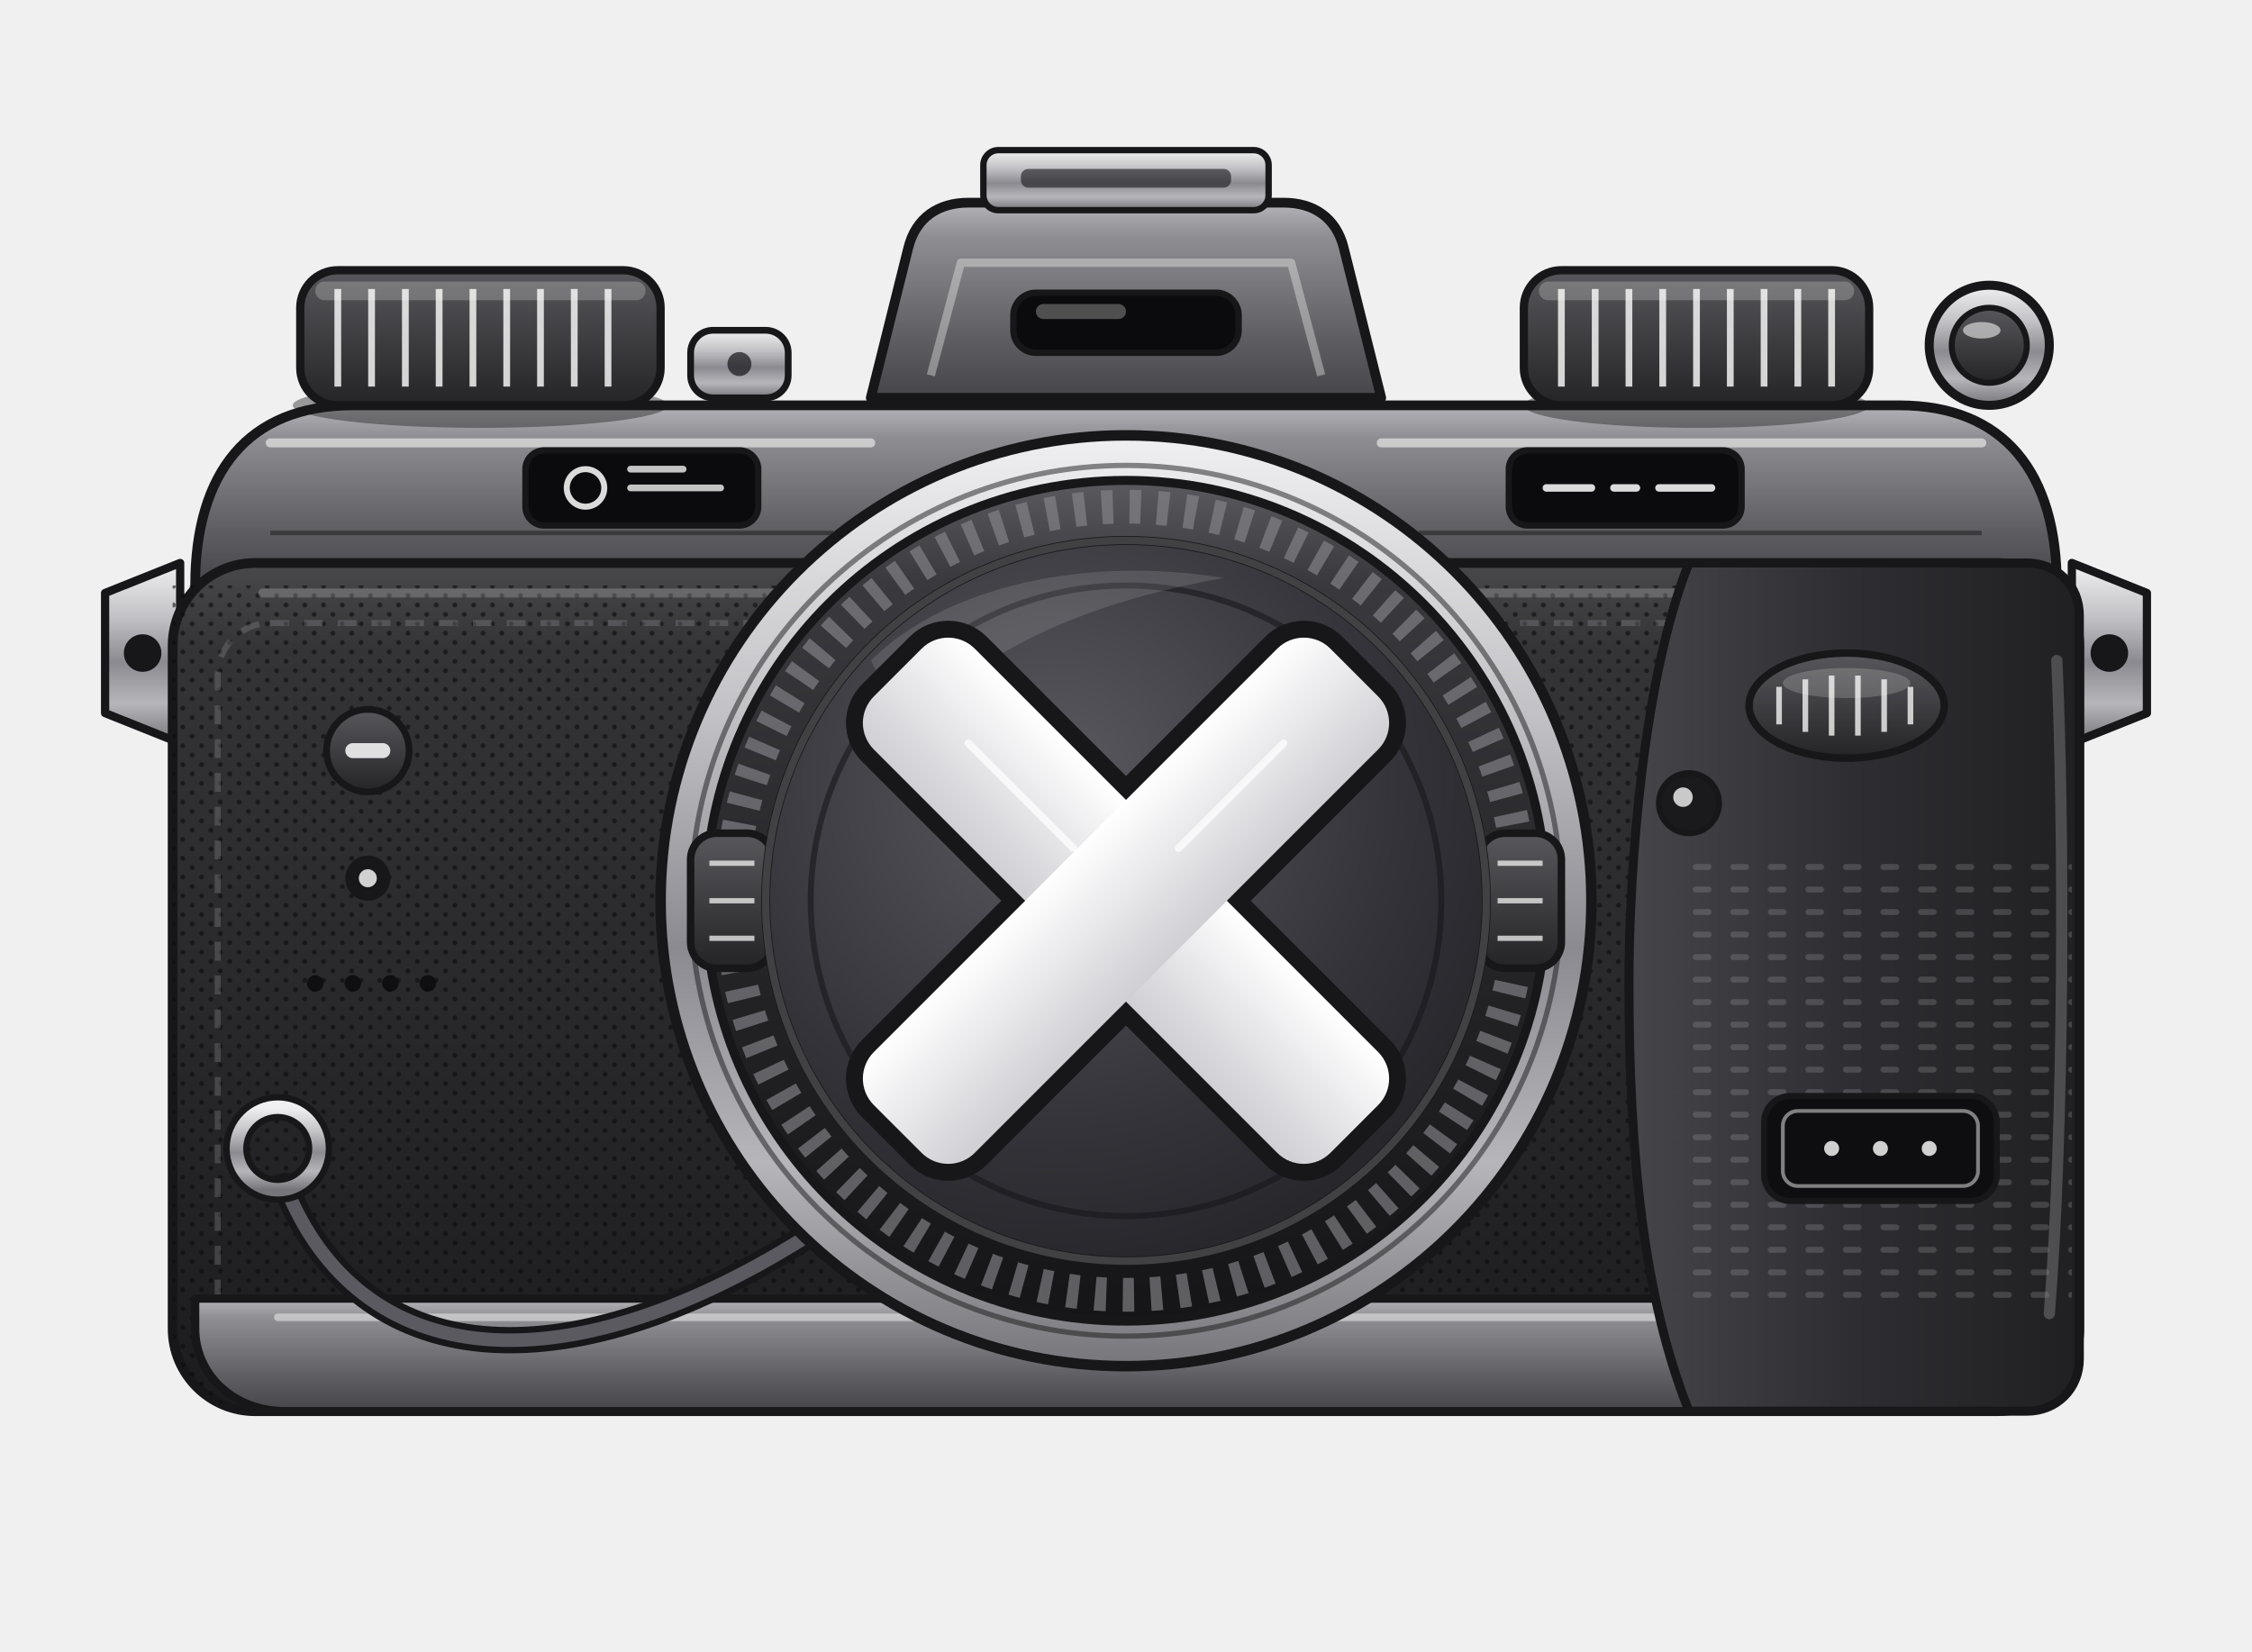
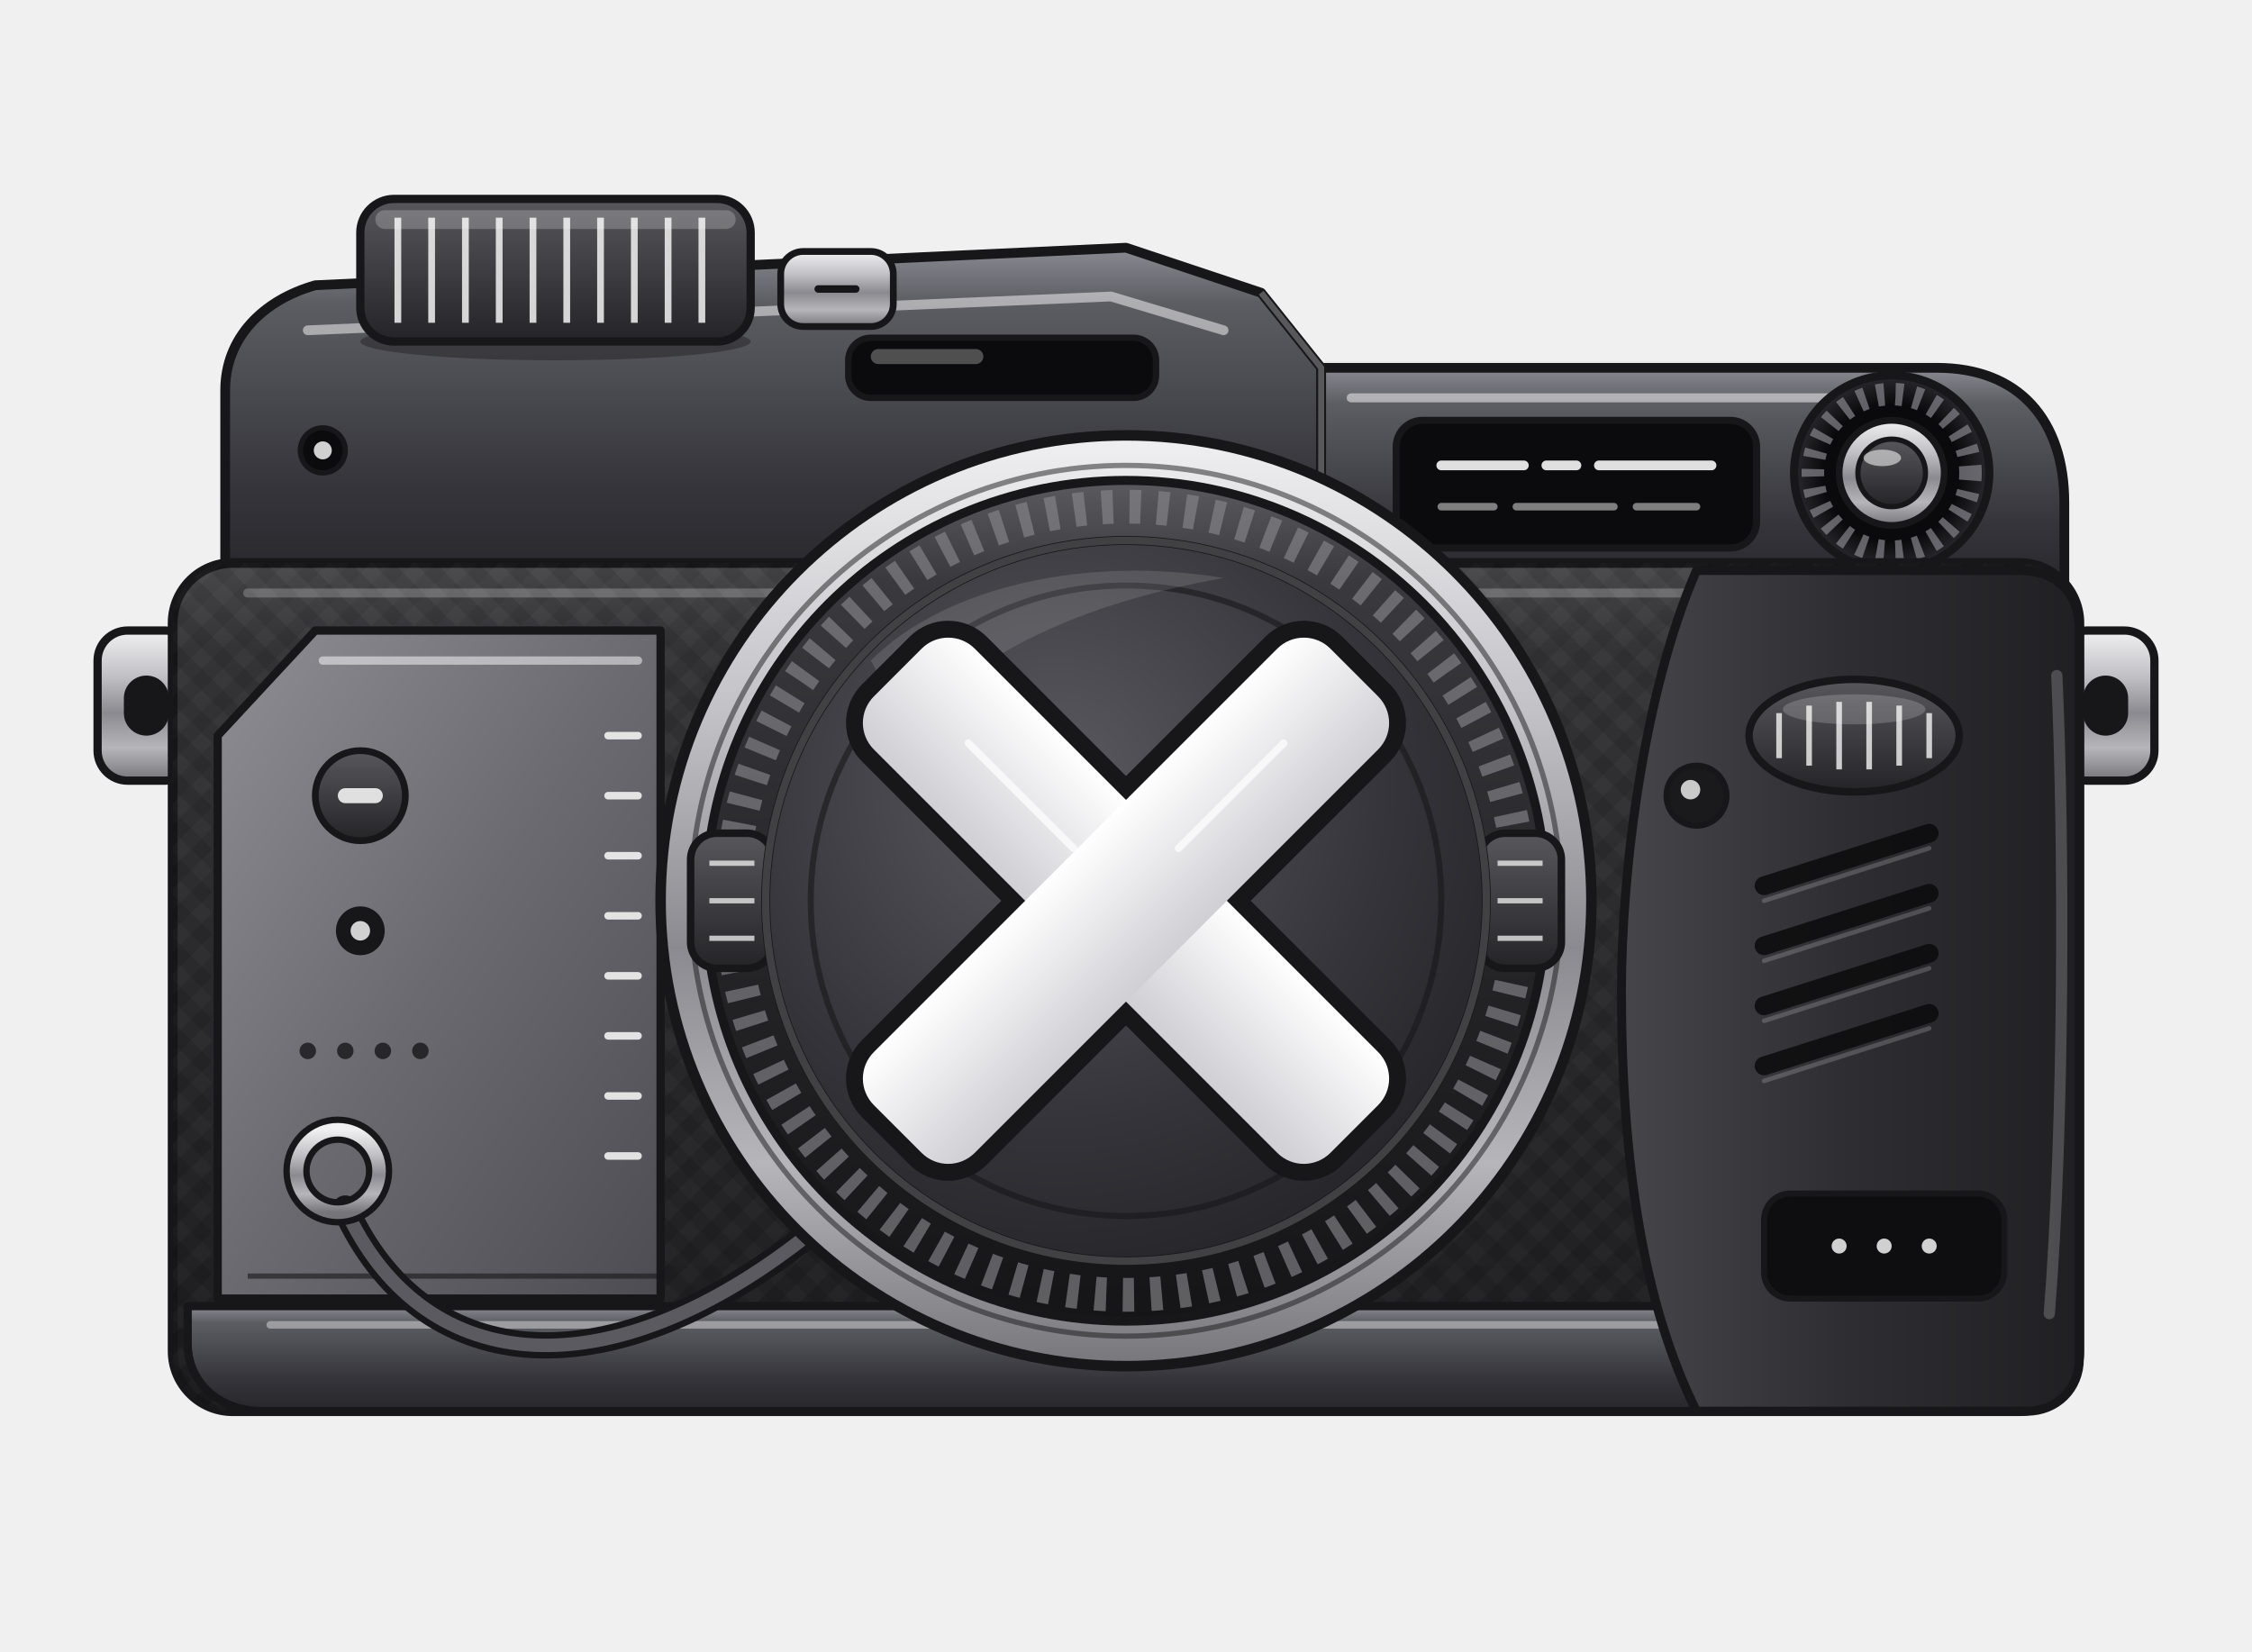
<svg xmlns="http://www.w3.org/2000/svg" viewBox="0 0 600 440" width="600" height="440">
  <defs>
    <linearGradient id="body" x1="0" y1="0" x2="0" y2="1">
      <stop offset="0" stop-color="#48484b" />
      <stop offset="0.1" stop-color="#343437" />
      <stop offset="1" stop-color="#1c1c1f" />
    </linearGradient>
    <linearGradient id="plate" x1="0" y1="0" x2="0" y2="1">
      <stop offset="0" stop-color="#6a6a6e" />
      <stop offset="0.5" stop-color="#47474b" />
      <stop offset="1" stop-color="#2e2e31" />
    </linearGradient>
    <linearGradient id="grip" x1="0" y1="0" x2="1" y2="0">
      <stop offset="0" stop-color="#3a3a3d" />
      <stop offset="0.5" stop-color="#2a2a2d" />
      <stop offset="1" stop-color="#1a1a1c" />
    </linearGradient>
    <linearGradient id="metal" x1="0" y1="0" x2="1" y2="1">
      <stop offset="0" stop-color="#d4d4d8" />
      <stop offset="0.45" stop-color="#8a8a8f" />
      <stop offset="1" stop-color="#525256" />
    </linearGradient>
    <linearGradient id="dark" x1="0" y1="0" x2="0" y2="1">
      <stop offset="0" stop-color="#58585c" />
      <stop offset="1" stop-color="#242427" />
    </linearGradient>
    <linearGradient id="hood" x1="0" y1="0" x2="0" y2="1">
      <stop offset="0" stop-color="#3c3c40" />
      <stop offset="1" stop-color="#0e0e10" />
    </linearGradient>
    <linearGradient id="inhood" x1="0" y1="0" x2="1" y2="1">
      <stop offset="0" stop-color="#0a0a0c" />
      <stop offset="1" stop-color="#2c2c30" />
    </linearGradient>
    <radialGradient id="glass" cx="0.4" cy="0.36" r="0.8">
      <stop offset="0" stop-color="#55555b" />
      <stop offset="0.45" stop-color="#26262a" />
      <stop offset="1" stop-color="#08080a" />
    </radialGradient>
    <radialGradient id="glassEdge" cx="0.5" cy="0.5" r="0.5">
      <stop offset="0.68" stop-color="#ccc" stop-opacity="0" />
      <stop offset="1" stop-color="#e0e0e0" stop-opacity="0.34" />
    </radialGradient>
    <linearGradient id="shine" x1="0" y1="0" x2="0.6" y2="1">
      <stop offset="0" stop-color="#fff" stop-opacity="0.9" />
      <stop offset="1" stop-color="#fff" stop-opacity="0" />
    </linearGradient>
    <pattern id="leather" width="5" height="5" patternUnits="userSpaceOnUse">
      <circle cx="1.2" cy="1.2" r="0.65" fill="#0c0c0e" opacity="0.6" />
      <circle cx="3.7" cy="3.7" r="0.65" fill="#0c0c0e" opacity="0.6" />
    </pattern>
    <clipPath id="bodyClip">
-       <rect x="46" y="100" width="508" height="276" rx="22" />
+       <rect x="46" y="150" width="508" height="226" rx="16" />
    </clipPath>
    <linearGradient id="topmetal" x1="0" y1="0" x2="0" y2="1">
      <stop offset="0" stop-color="#b4b4b8" />
      <stop offset="0.18" stop-color="#8e8e92" />
      <stop offset="0.7" stop-color="#5e5e62" />
      <stop offset="1" stop-color="#46464a" />
    </linearGradient>
    <pattern id="stitch" width="10" height="6" patternUnits="userSpaceOnUse">
      <rect x="1" y="2.2" width="5" height="1.6" rx="0.8" fill="#9a9a9e" opacity="0.28" />
    </pattern>
    <linearGradient id="chrome" x1="0" y1="0" x2="0" y2="1">
      <stop offset="0" stop-color="#f0f0f2" />
      <stop offset="0.3" stop-color="#c2c2c6" />
      <stop offset="0.55" stop-color="#8a8a90" />
      <stop offset="0.78" stop-color="#b6b6ba" />
      <stop offset="1" stop-color="#76767a" />
    </linearGradient>
    <linearGradient id="chromeV" x1="0" y1="0" x2="1" y2="0">
      <stop offset="0" stop-color="#6e6e72" />
      <stop offset="0.25" stop-color="#e6e6ea" />
      <stop offset="0.5" stop-color="#a0a0a6" />
      <stop offset="0.8" stop-color="#d4d4d8" />
      <stop offset="1" stop-color="#707074" />
    </linearGradient>
    <linearGradient id="silver" x1="0" y1="0" x2="0" y2="1">
      <stop offset="0" stop-color="#e8e8ec" />
      <stop offset="0.35" stop-color="#c6c6cc" />
      <stop offset="0.8" stop-color="#9a9aa0" />
      <stop offset="1" stop-color="#7e7e84" />
    </linearGradient>
    <linearGradient id="gripd" x1="0" y1="0" x2="1" y2="0">
      <stop offset="0" stop-color="#46464a" />
      <stop offset="0.5" stop-color="#2e2e32" />
      <stop offset="1" stop-color="#202023" />
    </linearGradient>
    <pattern id="dots" width="6" height="6" patternUnits="userSpaceOnUse">
      <circle cx="3" cy="3" r="1" fill="#0e0e10" opacity="0.55" />
    </pattern>
    <pattern id="grid" width="6" height="6" patternUnits="userSpaceOnUse">
      <path d="M0 0h6M0 0v6" stroke="#17171a" stroke-width="1" opacity="0.3" />
    </pattern>
    <linearGradient id="wrap" x1="0" y1="0" x2="0" y2="1">
      <stop offset="0" stop-color="#d8d8dc" />
      <stop offset="1" stop-color="#a4a4aa" />
    </linearGradient>
    <pattern id="stripes" width="14" height="14" patternUnits="userSpaceOnUse" patternTransform="rotate(45)">
      <rect x="0" y="0" width="7" height="14" fill="#17171a" opacity="0.85" />
    </pattern>
    <linearGradient id="gloss" x1="0" y1="0" x2="0" y2="1">
      <stop offset="0" stop-color="#5a5a5f" />
      <stop offset="0.12" stop-color="#3a3a3e" />
      <stop offset="0.6" stop-color="#232326" />
      <stop offset="1" stop-color="#151517" />
    </linearGradient>
    <radialGradient id="cap" cx="0.4" cy="0.34" r="0.85">
      <stop offset="0" stop-color="#5a5a60" />
      <stop offset="0.55" stop-color="#34343a" />
      <stop offset="1" stop-color="#1c1c20" />
    </radialGradient>
    <linearGradient id="xwhite" x1="0" y1="0" x2="0" y2="1">
      <stop offset="0" stop-color="#ffffff" />
      <stop offset="1" stop-color="#cfcfd4" />
    </linearGradient>
    <linearGradient id="topmetal" x1="0" y1="0" x2="0" y2="1">
      <stop offset="0" stop-color="#c4c4c8" />
      <stop offset="0.18" stop-color="#9a9a9e" />
      <stop offset="0.7" stop-color="#66666a" />
      <stop offset="1" stop-color="#4a4a4e" />
    </linearGradient>
    <pattern id="stitch" width="10" height="6" patternUnits="userSpaceOnUse">
      <rect x="1" y="2.2" width="5" height="1.6" rx="0.8" fill="#9a9a9e" opacity="0.3" />
    </pattern>
    <linearGradient id="gripd" x1="0" y1="0" x2="1" y2="0">
      <stop offset="0" stop-color="#3c3c40" />
      <stop offset="0.5" stop-color="#2a2a2e" />
      <stop offset="1" stop-color="#1c1c1f" />
    </linearGradient>
+     <linearGradient id="graphite" x1="0" y1="0" x2="0" y2="1">
+       <stop offset="0" stop-color="#8a8a92" />
+       <stop offset="0.16" stop-color="#5c5c63" />
+       <stop offset="0.7" stop-color="#34343a" />
+       <stop offset="1" stop-color="#26262b" />
+     </linearGradient>
+     <linearGradient id="satinplate" x1="0" y1="0" x2="1" y2="1">
+       <stop offset="0" stop-color="#8e8e94" />
+       <stop offset="0.5" stop-color="#6a6a70" />
+       <stop offset="1" stop-color="#4c4c52" />
+     </linearGradient>
+     <pattern id="cf" width="8" height="8" patternUnits="userSpaceOnUse" patternTransform="rotate(45)">
+       <rect x="0" y="0" width="4" height="8" fill="#fff" opacity="0.025" />
+       <rect x="0" y="0" width="8" height="4" fill="#000" opacity="0.1" />
+     </pattern>
+     <radialGradient id="well" cx="0.5" cy="0.5" r="0.5">
+       <stop offset="0.7" stop-color="#0a0a0c" />
+       <stop offset="1" stop-color="#2a2a2e" />
+     </radialGradient>
  </defs>
  <g stroke="#17171a" stroke-width="2.2" fill="url(#chrome)">
-     <path d="M48 150 L 28 158 L 28 190 L 48 198 Z" stroke-linejoin="round" />
-     <path d="M552 150 L 572 158 L 572 190 L 552 198 Z" stroke-linejoin="round" />
+     <rect x="26" y="168" width="26" height="40" rx="8" />
+     <rect x="548" y="168" width="26" height="40" rx="8" />
  </g>
  <g fill="#17171a">
-     <circle cx="38" cy="174" r="5" />
-     <circle cx="562" cy="174" r="5" />
-   </g>
-   <path d="M232 106 L 242 66 C 244 58 250 54 258 54 L 342 54 C 350 54 356 58 358 66 L 368 106 Z" fill="url(#topmetal)" stroke="#17171a" stroke-width="2.6" stroke-linejoin="round" />
-   <path d="M248 100 L 256 70 L 344 70 L 352 100" fill="none" stroke="#fff" stroke-width="2.2" opacity="0.35" stroke-linejoin="round" />
-   <rect x="270" y="78" width="60" height="16" rx="6" fill="#0b0b0d" stroke="#17171a" stroke-width="1.7" />
-   <rect x="276" y="81" width="24" height="4" rx="2" fill="#fff" opacity="0.28" />
-   <rect x="262" y="40" width="76" height="16" rx="4" fill="url(#chrome)" stroke="#17171a" stroke-width="1.7" />
-   <rect x="272" y="45" width="56" height="5" rx="2" fill="#17171a" opacity="0.6" />
-   <path d="M52 156 C 52 126 66 108 94 108 L 506 108 C 534 108 548 126 548 156 Z" fill="url(#topmetal)" stroke="#17171a" stroke-width="2.6" stroke-linejoin="round" />
-   <path d="M72 118 L 232 118 M368 118 L 528 118" stroke="#fff" stroke-width="2.4" opacity="0.55" stroke-linecap="round" />
-   <g stroke="#17171a" stroke-width="1.2" opacity="0.5" fill="none">
-     <path d="M72 142h150M378 142h150" />
-   </g>
-   <ellipse cx="128" cy="108" rx="50" ry="6" fill="#17171a" opacity="0.4" />
-   <rect x="80" y="72" width="96" height="36" rx="10" fill="url(#dark)" stroke="#17171a" stroke-width="2.2" />
-   <g stroke="#f2f2f2" stroke-width="1.8" opacity="0.85">
-     <path d="M90 77v26M99 77v26M108 77v26M117 77v26M126 77v26M135 77v26M144 77v26M153 77v26M162 77v26" />
-   </g>
-   <rect x="84" y="75" width="88" height="5" rx="2.5" fill="#fff" opacity="0.22" />
-   <rect x="184" y="88" width="26" height="18" rx="6" fill="url(#chrome)" stroke="#17171a" stroke-width="1.8" />
-   <circle cx="197" cy="97" r="3.2" fill="#17171a" opacity="0.7" />
-   <ellipse cx="452" cy="108" rx="46" ry="6" fill="#17171a" opacity="0.4" />
-   <rect x="406" y="72" width="92" height="36" rx="10" fill="url(#dark)" stroke="#17171a" stroke-width="2.2" />
-   <g stroke="#f2f2f2" stroke-width="1.8" opacity="0.85">
-     <path d="M416 77v26M425 77v26M434 77v26M443 77v26M452 77v26M461 77v26M470 77v26M479 77v26M488 77v26" />
-   </g>
-   <rect x="410" y="75" width="84" height="5" rx="2.5" fill="#fff" opacity="0.22" />
-   <circle cx="530" cy="92" r="16" fill="url(#chrome)" stroke="#17171a" stroke-width="2.4" />
-   <circle cx="530" cy="92" r="10" fill="url(#dark)" stroke="#17171a" stroke-width="1.6" />
-   <ellipse cx="528" cy="88" rx="5" ry="2.2" fill="#fff" opacity="0.55" />
-   <rect x="402" y="120" width="62" height="20" rx="5" fill="#0b0b0d" stroke="#17171a" stroke-width="1.7" />
-   <g stroke="#f2f2f2" stroke-width="2" stroke-linecap="round">
-     <path d="M412 130h12M430 130h6M442 130h14" opacity="0.9" />
-   </g>
-   <rect x="140" y="120" width="62" height="20" rx="5" fill="#0b0b0d" stroke="#17171a" stroke-width="1.7" />
-   <circle cx="156" cy="130" r="5" fill="none" stroke="#f2f2f2" stroke-width="1.6" opacity="0.9" />
-   <g stroke="#f2f2f2" stroke-width="1.8" stroke-linecap="round" opacity="0.8">
-     <path d="M168 130h24M168 125h14" />
-   </g>
-   <rect x="46" y="150" width="508" height="226" rx="22" fill="url(#body)" stroke="#17171a" stroke-width="2.6" />
-   <rect x="46" y="156" width="508" height="220" fill="url(#leather)" clip-path="url(#bodyClip)" />
-   <rect x="58" y="166" width="484" height="198" rx="14" fill="none" stroke="#9a9aa0" stroke-width="1.6" stroke-dasharray="5 4" opacity="0.28" />
-   <path d="M70 158 L 530 158" stroke="#fff" stroke-width="2.4" opacity="0.2" stroke-linecap="round" />
-   <path d="M52 346 L 548 346 L 548 354 C 548 366 538 376 524 376 L 76 376 C 62 376 52 366 52 354 Z" fill="url(#topmetal)" stroke="#17171a" stroke-width="2.2" stroke-linejoin="round" />
-   <path d="M74 351 L 526 351" stroke="#fff" stroke-width="2" opacity="0.45" stroke-linecap="round" />
-   <path d="M214 330 C 150 370 96 366 76 316" fill="none" stroke="#17171a" stroke-width="7" stroke-linecap="round" />
-   <path d="M214 330 C 150 370 96 366 76 316" fill="none" stroke="#5a5a60" stroke-width="3.6" stroke-linecap="round" />
-   <circle cx="74" cy="306" r="11" fill="none" stroke="#17171a" stroke-width="7" />
-   <circle cx="74" cy="306" r="11" fill="none" stroke="url(#chrome)" stroke-width="3.6" />
-   <circle cx="98" cy="200" r="11" fill="url(#dark)" stroke="#17171a" stroke-width="1.8" />
-   <rect x="92" y="198" width="12" height="4" rx="2" fill="#f2f2f2" opacity="0.9" />
-   <circle cx="98" cy="234" r="6" fill="#17171a" />
-   <circle cx="98" cy="234" r="2.4" fill="#f2f2f2" opacity="0.85" />
-   <g fill="#0a0a0c" opacity="0.85">
-     <circle cx="84" cy="262" r="2.2" />
-     <circle cx="94" cy="262" r="2.2" />
-     <circle cx="104" cy="262" r="2.2" />
-     <circle cx="114" cy="262" r="2.2" />
-   </g>
-   <path d="M554 164 C 554 156 548 150 540 150 L 450 150 C 438 180 434 230 434 262 C 434 308 438 346 450 376 L 540 376 C 548 376 554 370 554 362 Z" fill="url(#gripd)" stroke="#17171a" stroke-width="2.4" stroke-linejoin="round" />
-   <path d="M548 176 C 550 220 550 300 546 350" stroke="#fff" stroke-width="3" opacity="0.2" fill="none" stroke-linecap="round" />
-   <g clip-path="url(#bodyClip)">
-     <rect x="446" y="226" width="106" height="120" fill="url(#stitch)" />
-   </g>
-   <ellipse cx="492" cy="188" rx="26" ry="14" fill="url(#dark)" stroke="#17171a" stroke-width="2" />
+     <rect x="33" y="180" width="12" height="16" rx="6" />
+     <rect x="555" y="180" width="12" height="16" rx="6" />
+   </g>
+   <path d="M60 158 L 60 104 C 60 90 70 80 84 76 L 300 66 L 336 78 L 352 98 L 352 158 Z" fill="url(#graphite)" stroke="#17171a" stroke-width="2.6" stroke-linejoin="round" />
+   <path d="M82 88 L 296 79 L 326 88" fill="none" stroke="#fff" stroke-width="2.6" opacity="0.5" stroke-linecap="round" stroke-linejoin="round" />
+   <path d="M352 98 L 516 98 C 538 98 550 112 550 134 L 550 158 L 352 158 Z" fill="url(#graphite)" stroke="#17171a" stroke-width="2.6" stroke-linejoin="round" />
+   <path d="M360 106 L 512 106" stroke="#fff" stroke-width="2.4" opacity="0.5" stroke-linecap="round" />
+   <path d="M336 78 L 352 98 L 352 158" fill="none" stroke="#fff" stroke-width="1.6" opacity="0.28" />
+   <rect x="226" y="90" width="82" height="16" rx="6" fill="#0b0b0d" stroke="#17171a" stroke-width="1.7" />
+   <rect x="232" y="93" width="30" height="4" rx="2" fill="#fff" opacity="0.28" />
+   <circle cx="86" cy="120" r="6" fill="#0b0b0d" stroke="#17171a" stroke-width="1.4" />
+   <circle cx="86" cy="120" r="2.4" fill="#f2f2f2" opacity="0.85" />
+   <g transform="translate(0,9)">
+     <ellipse cx="148" cy="82" rx="52" ry="5" fill="#17171a" opacity="0.4" />
+     <rect x="96" y="44" width="104" height="38" rx="9" fill="url(#dark)" stroke="#17171a" stroke-width="2.2" />
+     <g stroke="#f2f2f2" stroke-width="1.8" opacity="0.85">
+       <path d="M106 49v28M115 49v28M124 49v28M133 49v28M142 49v28M151 49v28M160 49v28M169 49v28M178 49v28M187 49v28" />
+     </g>
+     <rect x="100" y="47" width="96" height="5" rx="2.5" fill="#fff" opacity="0.22" />
+     <rect x="208" y="58" width="30" height="20" rx="6" fill="url(#chrome)" stroke="#17171a" stroke-width="1.8" />
+     <path d="M218 68h10" stroke="#17171a" stroke-width="2" stroke-linecap="round" />
+   </g>
+   <rect x="372" y="112" width="96" height="34" rx="7" fill="#0b0b0d" stroke="#17171a" stroke-width="1.9" />
+   <g stroke="#f2f2f2" stroke-linecap="round">
+     <path d="M384 124h22M412 124h8M426 124h30" stroke-width="2.6" opacity="0.92" />
+     <path d="M384 135h14M404 135h26M436 135h16" stroke-width="2" opacity="0.5" />
+   </g>
+   <circle cx="504" cy="126" r="26" fill="url(#well)" stroke="#17171a" stroke-width="2.2" />
+   <circle cx="504" cy="126" r="21" fill="none" stroke="#85858b" stroke-width="6" stroke-dasharray="2 3" opacity="0.7" />
+   <circle cx="504" cy="126" r="14" fill="url(#chrome)" stroke="#17171a" stroke-width="1.8" />
+   <circle cx="504" cy="126" r="9" fill="url(#dark)" stroke="#17171a" stroke-width="1.4" />
+   <ellipse cx="501.5" cy="122" rx="5" ry="2.2" fill="#fff" opacity="0.55" />
+   <rect x="46" y="150" width="508" height="226" rx="16" fill="url(#body)" stroke="#17171a" stroke-width="2.6" />
+   <rect x="46" y="150" width="508" height="226" rx="16" fill="url(#cf)" clip-path="url(#bodyClip)" />
+   <path d="M66 158 L 534 158" stroke="#fff" stroke-width="2.4" opacity="0.22" stroke-linecap="round" />
+   <path d="M50 348 L 550 348 L 550 358 C 550 368 542 376 530 376 L 70 376 C 58 376 50 368 50 358 Z" fill="url(#graphite)" stroke="#17171a" stroke-width="2.2" stroke-linejoin="round" />
+   <path d="M72 353 L 528 353" stroke="#fff" stroke-width="2" opacity="0.4" stroke-linecap="round" />
+   <path d="M58 196 L 84 168 L 176 168 L 176 346 L 58 346 Z" fill="url(#satinplate)" stroke="#17171a" stroke-width="2.2" stroke-linejoin="round" />
+   <path d="M86 176 L 170 176" stroke="#fff" stroke-width="2.2" opacity="0.5" stroke-linecap="round" />
+   <g stroke="#17171a" stroke-width="1.4" opacity="0.6">
+     <path d="M66 340h110" />
+   </g>
+   <g stroke="#f2f2f2" stroke-width="2" stroke-linecap="round" opacity="0.9">
+     <path d="M162 196h8M162 212h8M162 228h8M162 244h8M162 260h8M162 276h8M162 292h8M162 308h8" />
+   </g>
+   <circle cx="96" cy="212" r="12" fill="url(#dark)" stroke="#17171a" stroke-width="1.8" />
+   <rect x="90" y="210" width="12" height="4" rx="2" fill="#f2f2f2" opacity="0.9" />
+   <circle cx="96" cy="248" r="6.5" fill="#17171a" />
+   <circle cx="96" cy="248" r="2.6" fill="#f2f2f2" opacity="0.85" />
+   <g fill="#17171a" opacity="0.8">
+     <circle cx="82" cy="280" r="2.2" />
+     <circle cx="92" cy="280" r="2.2" />
+     <circle cx="102" cy="280" r="2.2" />
+     <circle cx="112" cy="280" r="2.2" />
+   </g>
+   <path d="M214 330 C 160 372 112 366 92 322" fill="none" stroke="#17171a" stroke-width="7" stroke-linecap="round" />
+   <path d="M214 330 C 160 372 112 366 92 322" fill="none" stroke="#5a5a60" stroke-width="3.6" stroke-linecap="round" />
+   <circle cx="90" cy="312" r="11" fill="none" stroke="#17171a" stroke-width="7" />
+   <circle cx="90" cy="312" r="11" fill="none" stroke="url(#chrome)" stroke-width="3.6" />
+   <path d="M554 168 C 554 158 548 152 538 152 L 452 152 C 438 184 432 232 432 264 C 432 310 438 348 452 376 L 540 376 C 548 376 554 370 554 362 Z" fill="url(#gripd)" stroke="#17171a" stroke-width="2.4" stroke-linejoin="round" />
+   <path d="M548 180 C 550 224 550 300 546 350" stroke="#fff" stroke-width="3" opacity="0.2" fill="none" stroke-linecap="round" />
+   <g stroke="#0a0a0c" stroke-width="5" stroke-linecap="round" opacity="0.85">
+     <path d="M470 236l44 -14M470 252l44 -14M470 268l44 -14M470 284l44 -14" />
+   </g>
+   <g stroke="#fff" stroke-width="1.2" stroke-linecap="round" opacity="0.18">
+     <path d="M470 240l44 -14M470 256l44 -14M470 272l44 -14M470 288l44 -14" />
+   </g>
+   <ellipse cx="494" cy="196" rx="28" ry="15" fill="url(#dark)" stroke="#17171a" stroke-width="2" />
  <g stroke="#f2f2f2" stroke-width="1.5" opacity="0.8">
-     <path d="M474 183v10M481 181v14M488 180v16M495 180v16M502 181v14M509 183v10" />
-   </g>
-   <ellipse cx="492" cy="182" rx="17" ry="4" fill="#fff" opacity="0.18" />
-   <circle cx="450" cy="214" r="8" fill="#1a1a1d" stroke="#17171a" stroke-width="1.6" />
-   <circle cx="448.4" cy="212.4" r="2.6" fill="#e8e8e8" opacity="0.85" />
-   <rect x="470" y="292" width="62" height="28" rx="7" fill="#0e0e10" stroke="#17171a" stroke-width="1.6" />
-   <rect x="475" y="296" width="52" height="20" rx="4" fill="none" stroke="#f2f2f2" stroke-width="1" opacity="0.5" />
+     <path d="M474 190v12M482 188v16M490 187v18M498 187v18M506 188v16M514 190v12" />
+   </g>
+   <ellipse cx="494" cy="189" rx="19" ry="4" fill="#fff" opacity="0.18" />
+   <circle cx="452" cy="212" r="8" fill="#1a1a1d" stroke="#17171a" stroke-width="1.6" />
+   <circle cx="450.4" cy="210.4" r="2.6" fill="#e8e8e8" opacity="0.85" />
+   <rect x="470" y="318" width="64" height="28" rx="7" fill="#0e0e10" stroke="#17171a" stroke-width="1.6" />
  <g fill="#f2f2f2" opacity="0.85">
-     <circle cx="488" cy="306" r="2" />
-     <circle cx="501" cy="306" r="2" />
-     <circle cx="514" cy="306" r="2" />
+     <circle cx="490" cy="332" r="2" />
+     <circle cx="502" cy="332" r="2" />
+     <circle cx="514" cy="332" r="2" />
  </g>
  <circle cx="300" cy="240" r="124" fill="url(#chrome)" stroke="#17171a" stroke-width="2.8" />
  <circle cx="300" cy="240" r="116" fill="none" stroke="#17171a" stroke-width="1.4" opacity="0.5" />
  <circle cx="300" cy="240" r="112" fill="url(#gloss)" stroke="#17171a" stroke-width="2.4" />
  <circle cx="300" cy="240" r="105" fill="none" stroke="#85858b" stroke-width="9" stroke-dasharray="3 4.4" opacity="0.65" />
  <g stroke="#17171a" stroke-width="2">
    <rect x="184" y="222" width="22" height="36" rx="7" fill="url(#dark)" />
    <rect x="394" y="222" width="22" height="36" rx="7" fill="url(#dark)" />
  </g>
  <g stroke="#f2f2f2" stroke-width="1.4" opacity="0.75">
    <path d="M189 230h12M189 240h12M189 250h12M399 230h12M399 240h12M399 250h12" />
  </g>
  <circle cx="300" cy="240" r="96" fill="url(#cap)" stroke="#17171a" stroke-width="2.4" />
  <circle cx="300" cy="240" r="96" fill="none" stroke="#fff" stroke-width="2" opacity="0.18" />
  <circle cx="300" cy="240" r="84" fill="none" stroke="#17171a" stroke-width="1.6" opacity="0.6" />
  <path d="M232 176 C 252 156 290 148 326 154 C 292 160 262 172 242 194 Z" fill="#fff" opacity="0.12" />
  <g fill="#17171a" stroke="#17171a" stroke-width="9" stroke-linejoin="round">
    <g transform="rotate(45 300 240)">
      <rect x="214" y="221" width="172" height="38" rx="10" />
    </g>
    <g transform="rotate(-45 300 240)">
      <rect x="214" y="221" width="172" height="38" rx="10" />
    </g>
  </g>
  <g fill="url(#xwhite)">
    <g transform="rotate(45 300 240)">
      <rect x="214" y="221" width="172" height="38" rx="10" />
    </g>
    <g transform="rotate(-45 300 240)">
      <rect x="214" y="221" width="172" height="38" rx="10" />
    </g>
  </g>
  <g fill="none" stroke="#fff" stroke-width="2" opacity="0.7" stroke-linecap="round">
    <path d="M258 198 L 286 226" />
    <path d="M342 198 L 314 226" />
  </g>
</svg>
